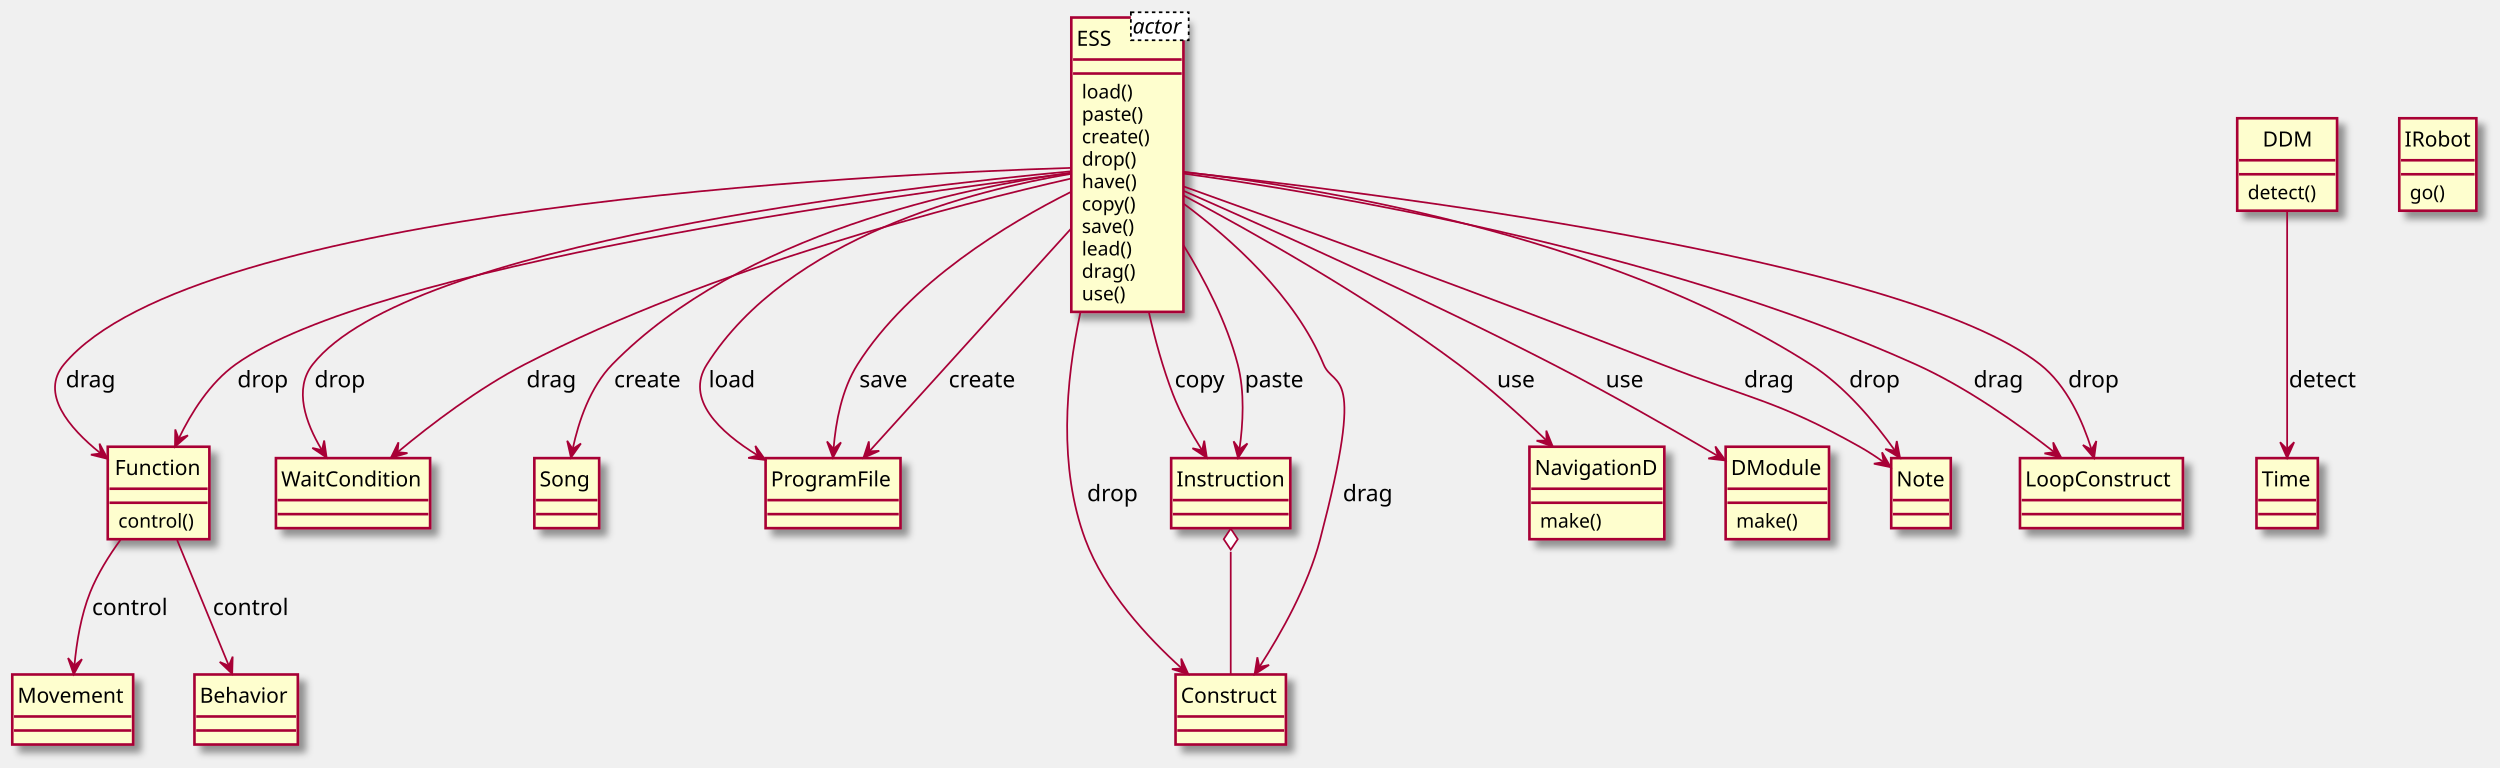
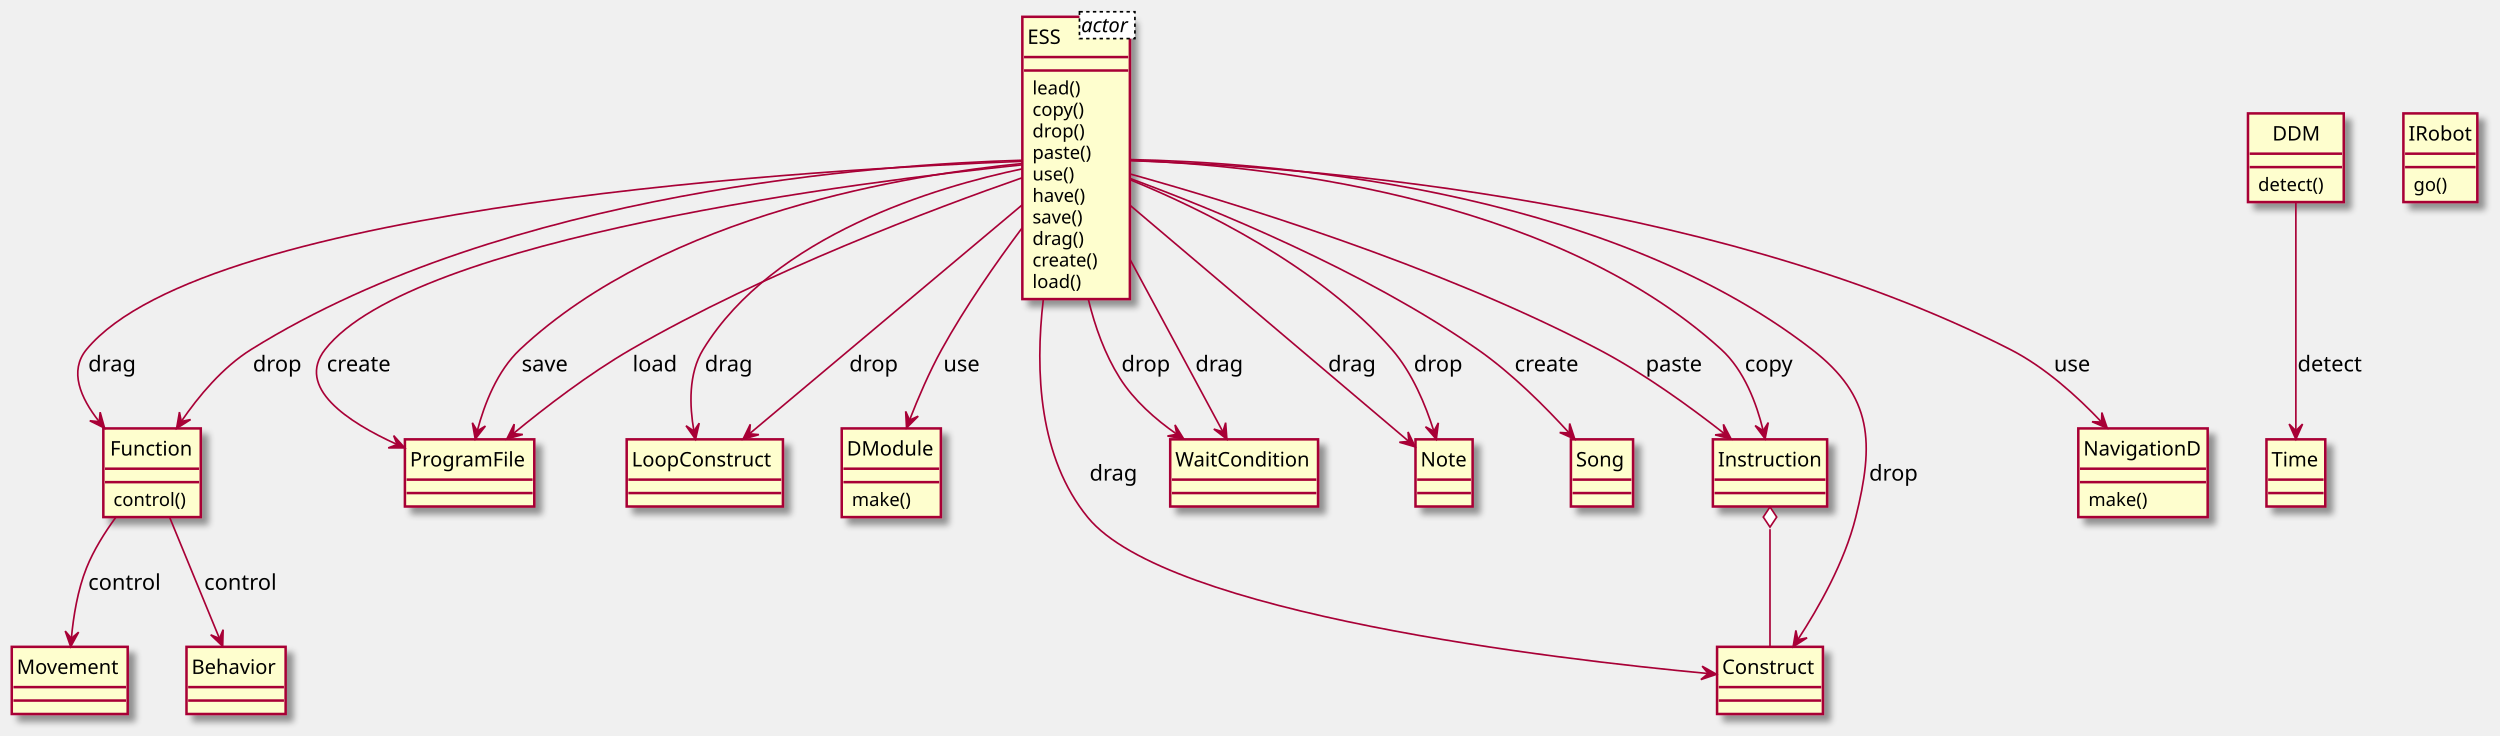
- <svg xmlns="http://www.w3.org/2000/svg" contentScriptType="application/ecmascript" contentStyleType="text/css" height="438px" preserveAspectRatio="none" style="width:1427px;height:438px;background:#FFFFFF;" version="1.1" viewBox="0 0 1427 438" width="1427px" zoomAndPan="magnify">
+ <svg xmlns="http://www.w3.org/2000/svg" contentScriptType="application/ecmascript" contentStyleType="text/css" height="438px" preserveAspectRatio="none" style="width:1488px;height:438px;background:#FFFFFF;" version="1.1" viewBox="0 0 1488 438" width="1488px" zoomAndPan="magnify">
  <defs>
-     <filter height="300%" id="fbifxa3tgu5ja" width="300%" x="-1" y="-1">
+     <filter height="300%" id="f66mpkfkkevwg" width="300%" x="-1" y="-1">
      <feGaussianBlur result="blurOut" stdDeviation="2.0" />
      <feColorMatrix in="blurOut" result="blurOut2" type="matrix" values="0 0 0 0 0 0 0 0 0 0 0 0 0 0 0 0 0 0 .4 0" />
      <feOffset dx="4.0" dy="4.0" in="blurOut2" result="blurOut3" />
      <feBlend in="SourceGraphic" in2="blurOut3" mode="normal" />
    </filter>
  </defs>
  <g>
-     <rect codeLine="4" fill="#FEFECE" filter="url(#fbifxa3tgu5ja)" height="168.016" id="ESS" style="stroke:#A80036;stroke-width:1.5;" width="64" x="611.5" y="10" />
-     <text fill="#000000" font-family="sans-serif" font-size="12" lengthAdjust="spacing" textLength="23" x="614.5" y="26.139">ESS</text>
-     <rect fill="#FFFFFF" height="15.969" style="stroke:#000000;stroke-width:1.0;stroke-dasharray:2.0,2.0;" width="33" x="645.5" y="7" />
-     <text fill="#000000" font-family="sans-serif" font-size="12" font-style="italic" lengthAdjust="spacing" textLength="31" x="646.5" y="19.139">actor</text>
-     <line style="stroke:#A80036;stroke-width:1.5;" x1="612.5" x2="674.5" y1="33.969" y2="33.969" />
-     <line style="stroke:#A80036;stroke-width:1.5;" x1="612.5" x2="674.5" y1="41.969" y2="41.969" />
-     <text fill="#000000" font-family="sans-serif" font-size="11" lengthAdjust="spacing" textLength="32" x="617.5" y="56.179">load()</text>
-     <text fill="#000000" font-family="sans-serif" font-size="11" lengthAdjust="spacing" textLength="40" x="617.5" y="68.984">paste()</text>
-     <text fill="#000000" font-family="sans-serif" font-size="11" lengthAdjust="spacing" textLength="45" x="617.5" y="81.789">create()</text>
-     <text fill="#000000" font-family="sans-serif" font-size="11" lengthAdjust="spacing" textLength="33" x="617.5" y="94.593">drop()</text>
-     <text fill="#000000" font-family="sans-serif" font-size="11" lengthAdjust="spacing" textLength="37" x="617.5" y="107.398">have()</text>
-     <text fill="#000000" font-family="sans-serif" font-size="11" lengthAdjust="spacing" textLength="35" x="617.5" y="120.203">copy()</text>
-     <text fill="#000000" font-family="sans-serif" font-size="11" lengthAdjust="spacing" textLength="36" x="617.5" y="133.007">save()</text>
-     <text fill="#000000" font-family="sans-serif" font-size="11" lengthAdjust="spacing" textLength="33" x="617.5" y="145.812">lead()</text>
-     <text fill="#000000" font-family="sans-serif" font-size="11" lengthAdjust="spacing" textLength="33" x="617.5" y="158.617">drag()</text>
-     <text fill="#000000" font-family="sans-serif" font-size="11" lengthAdjust="spacing" textLength="29" x="617.5" y="171.421">use()</text>
-     <rect codeLine="16" fill="#FEFECE" filter="url(#fbifxa3tgu5ja)" height="39.969" id="Instruction" style="stroke:#A80036;stroke-width:1.5;" width="68" x="668.5" y="261.5" />
-     <text fill="#000000" font-family="sans-serif" font-size="12" lengthAdjust="spacing" textLength="62" x="671.5" y="277.639">Instruction</text>
-     <line style="stroke:#A80036;stroke-width:1.5;" x1="669.5" x2="735.5" y1="285.469" y2="285.469" />
-     <line style="stroke:#A80036;stroke-width:1.5;" x1="669.5" x2="735.5" y1="293.469" y2="293.469" />
-     <rect codeLine="18" fill="#FEFECE" filter="url(#fbifxa3tgu5ja)" height="39.969" id="WaitCondition" style="stroke:#A80036;stroke-width:1.5;" width="88" x="157.5" y="261.5" />
-     <text fill="#000000" font-family="sans-serif" font-size="12" lengthAdjust="spacing" textLength="82" x="160.5" y="277.639">WaitCondition</text>
-     <line style="stroke:#A80036;stroke-width:1.5;" x1="158.5" x2="244.5" y1="285.469" y2="285.469" />
-     <line style="stroke:#A80036;stroke-width:1.5;" x1="158.5" x2="244.5" y1="293.469" y2="293.469" />
-     <rect codeLine="20" fill="#FEFECE" filter="url(#fbifxa3tgu5ja)" height="39.969" id="Song" style="stroke:#A80036;stroke-width:1.5;" width="37" x="305" y="261.5" />
-     <text fill="#000000" font-family="sans-serif" font-size="12" lengthAdjust="spacing" textLength="31" x="308" y="277.639">Song</text>
-     <line style="stroke:#A80036;stroke-width:1.5;" x1="306" x2="341" y1="285.469" y2="285.469" />
-     <line style="stroke:#A80036;stroke-width:1.5;" x1="306" x2="341" y1="293.469" y2="293.469" />
-     <rect codeLine="22" fill="#FEFECE" filter="url(#fbifxa3tgu5ja)" height="39.969" id="ProgramFile" style="stroke:#A80036;stroke-width:1.5;" width="77" x="437" y="261.5" />
-     <text fill="#000000" font-family="sans-serif" font-size="12" lengthAdjust="spacing" textLength="71" x="440" y="277.639">ProgramFile</text>
-     <line style="stroke:#A80036;stroke-width:1.5;" x1="438" x2="513" y1="285.469" y2="285.469" />
-     <line style="stroke:#A80036;stroke-width:1.5;" x1="438" x2="513" y1="293.469" y2="293.469" />
-     <rect codeLine="24" fill="#FEFECE" filter="url(#fbifxa3tgu5ja)" height="52.773" id="Function" style="stroke:#A80036;stroke-width:1.5;" width="58" x="61.5" y="255" />
+     <rect codeLine="4" fill="#FEFECE" filter="url(#f66mpkfkkevwg)" height="168.016" id="ESS" style="stroke:#A80036;stroke-width:1.5;" width="64" x="608.5" y="10" />
+     <text fill="#000000" font-family="sans-serif" font-size="12" lengthAdjust="spacing" textLength="23" x="611.5" y="26.139">ESS</text>
+     <rect fill="#FFFFFF" height="15.969" style="stroke:#000000;stroke-width:1.0;stroke-dasharray:2.0,2.0;" width="33" x="642.5" y="7" />
+     <text fill="#000000" font-family="sans-serif" font-size="12" font-style="italic" lengthAdjust="spacing" textLength="31" x="643.5" y="19.139">actor</text>
+     <line style="stroke:#A80036;stroke-width:1.5;" x1="609.5" x2="671.5" y1="33.969" y2="33.969" />
+     <line style="stroke:#A80036;stroke-width:1.5;" x1="609.5" x2="671.5" y1="41.969" y2="41.969" />
+     <text fill="#000000" font-family="sans-serif" font-size="11" lengthAdjust="spacing" textLength="33" x="614.5" y="56.179">lead()</text>
+     <text fill="#000000" font-family="sans-serif" font-size="11" lengthAdjust="spacing" textLength="35" x="614.5" y="68.984">copy()</text>
+     <text fill="#000000" font-family="sans-serif" font-size="11" lengthAdjust="spacing" textLength="33" x="614.5" y="81.789">drop()</text>
+     <text fill="#000000" font-family="sans-serif" font-size="11" lengthAdjust="spacing" textLength="40" x="614.5" y="94.593">paste()</text>
+     <text fill="#000000" font-family="sans-serif" font-size="11" lengthAdjust="spacing" textLength="29" x="614.5" y="107.398">use()</text>
+     <text fill="#000000" font-family="sans-serif" font-size="11" lengthAdjust="spacing" textLength="37" x="614.5" y="120.203">have()</text>
+     <text fill="#000000" font-family="sans-serif" font-size="11" lengthAdjust="spacing" textLength="36" x="614.5" y="133.007">save()</text>
+     <text fill="#000000" font-family="sans-serif" font-size="11" lengthAdjust="spacing" textLength="33" x="614.5" y="145.812">drag()</text>
+     <text fill="#000000" font-family="sans-serif" font-size="11" lengthAdjust="spacing" textLength="45" x="614.5" y="158.617">create()</text>
+     <text fill="#000000" font-family="sans-serif" font-size="11" lengthAdjust="spacing" textLength="32" x="614.5" y="171.421">load()</text>
+     <rect codeLine="16" fill="#FEFECE" filter="url(#f66mpkfkkevwg)" height="39.969" id="Instruction" style="stroke:#A80036;stroke-width:1.5;" width="68" x="1019.5" y="261.5" />
+     <text fill="#000000" font-family="sans-serif" font-size="12" lengthAdjust="spacing" textLength="62" x="1022.5" y="277.639">Instruction</text>
+     <line style="stroke:#A80036;stroke-width:1.5;" x1="1020.5" x2="1086.5" y1="285.469" y2="285.469" />
+     <line style="stroke:#A80036;stroke-width:1.5;" x1="1020.5" x2="1086.5" y1="293.469" y2="293.469" />
+     <rect codeLine="18" fill="#FEFECE" filter="url(#f66mpkfkkevwg)" height="39.969" id="ProgramFile" style="stroke:#A80036;stroke-width:1.5;" width="77" x="241" y="261.5" />
+     <text fill="#000000" font-family="sans-serif" font-size="12" lengthAdjust="spacing" textLength="71" x="244" y="277.639">ProgramFile</text>
+     <line style="stroke:#A80036;stroke-width:1.5;" x1="242" x2="317" y1="285.469" y2="285.469" />
+     <line style="stroke:#A80036;stroke-width:1.5;" x1="242" x2="317" y1="293.469" y2="293.469" />
+     <rect codeLine="20" fill="#FEFECE" filter="url(#f66mpkfkkevwg)" height="39.969" id="LoopConstruct" style="stroke:#A80036;stroke-width:1.5;" width="93" x="373" y="261.5" />
+     <text fill="#000000" font-family="sans-serif" font-size="12" lengthAdjust="spacing" textLength="87" x="376" y="277.639">LoopConstruct</text>
+     <line style="stroke:#A80036;stroke-width:1.5;" x1="374" x2="465" y1="285.469" y2="285.469" />
+     <line style="stroke:#A80036;stroke-width:1.5;" x1="374" x2="465" y1="293.469" y2="293.469" />
+     <rect codeLine="22" fill="#FEFECE" filter="url(#f66mpkfkkevwg)" height="52.773" id="DModule" style="stroke:#A80036;stroke-width:1.5;" width="59" x="501" y="255" />
+     <text fill="#000000" font-family="sans-serif" font-size="12" lengthAdjust="spacing" textLength="53" x="504" y="271.139">DModule</text>
+     <line style="stroke:#A80036;stroke-width:1.5;" x1="502" x2="559" y1="278.969" y2="278.969" />
+     <line style="stroke:#A80036;stroke-width:1.5;" x1="502" x2="559" y1="286.969" y2="286.969" />
+     <text fill="#000000" font-family="sans-serif" font-size="11" lengthAdjust="spacing" textLength="40" x="507" y="301.179">make()</text>
+     <rect codeLine="25" fill="#FEFECE" filter="url(#f66mpkfkkevwg)" height="52.773" id="Function" style="stroke:#A80036;stroke-width:1.5;" width="58" x="61.5" y="255" />
    <text fill="#000000" font-family="sans-serif" font-size="12" lengthAdjust="spacing" textLength="50" x="65.5" y="271.139">Function</text>
    <line style="stroke:#A80036;stroke-width:1.5;" x1="62.5" x2="118.5" y1="278.969" y2="278.969" />
    <line style="stroke:#A80036;stroke-width:1.5;" x1="62.5" x2="118.5" y1="286.969" y2="286.969" />
    <text fill="#000000" font-family="sans-serif" font-size="11" lengthAdjust="spacing" textLength="46" x="67.5" y="301.179">control()</text>
-     <rect codeLine="27" fill="#FEFECE" filter="url(#fbifxa3tgu5ja)" height="39.969" id="Behavior" style="stroke:#A80036;stroke-width:1.5;" width="59" x="111" y="385" />
+     <rect codeLine="28" fill="#FEFECE" filter="url(#f66mpkfkkevwg)" height="39.969" id="WaitCondition" style="stroke:#A80036;stroke-width:1.5;" width="88" x="696.5" y="261.5" />
+     <text fill="#000000" font-family="sans-serif" font-size="12" lengthAdjust="spacing" textLength="82" x="699.5" y="277.639">WaitCondition</text>
+     <line style="stroke:#A80036;stroke-width:1.5;" x1="697.5" x2="783.5" y1="285.469" y2="285.469" />
+     <line style="stroke:#A80036;stroke-width:1.5;" x1="697.5" x2="783.5" y1="293.469" y2="293.469" />
+     <rect codeLine="30" fill="#FEFECE" filter="url(#f66mpkfkkevwg)" height="52.773" id="DDM" style="stroke:#A80036;stroke-width:1.5;" width="57" x="1338" y="67.5" />
+     <text fill="#000000" font-family="sans-serif" font-size="12" lengthAdjust="spacing" textLength="28" x="1352.5" y="83.639">DDM</text>
+     <line style="stroke:#A80036;stroke-width:1.5;" x1="1339" x2="1394" y1="91.469" y2="91.469" />
+     <line style="stroke:#A80036;stroke-width:1.5;" x1="1339" x2="1394" y1="99.469" y2="99.469" />
+     <text fill="#000000" font-family="sans-serif" font-size="11" lengthAdjust="spacing" textLength="45" x="1344" y="113.679">detect()</text>
+     <rect codeLine="33" fill="#FEFECE" filter="url(#f66mpkfkkevwg)" height="39.969" id="Note" style="stroke:#A80036;stroke-width:1.5;" width="34" x="842.5" y="261.5" />
+     <text fill="#000000" font-family="sans-serif" font-size="12" lengthAdjust="spacing" textLength="28" x="845.5" y="277.639">Note</text>
+     <line style="stroke:#A80036;stroke-width:1.5;" x1="843.5" x2="875.5" y1="285.469" y2="285.469" />
+     <line style="stroke:#A80036;stroke-width:1.5;" x1="843.5" x2="875.5" y1="293.469" y2="293.469" />
+     <rect codeLine="35" fill="#FEFECE" filter="url(#f66mpkfkkevwg)" height="39.969" id="Behavior" style="stroke:#A80036;stroke-width:1.5;" width="59" x="111" y="385" />
    <text fill="#000000" font-family="sans-serif" font-size="12" lengthAdjust="spacing" textLength="53" x="114" y="401.139">Behavior</text>
    <line style="stroke:#A80036;stroke-width:1.5;" x1="112" x2="169" y1="408.969" y2="408.969" />
    <line style="stroke:#A80036;stroke-width:1.5;" x1="112" x2="169" y1="416.969" y2="416.969" />
-     <rect codeLine="29" fill="#FEFECE" filter="url(#fbifxa3tgu5ja)" height="52.773" id="DDM" style="stroke:#A80036;stroke-width:1.5;" width="57" x="1277" y="67.5" />
-     <text fill="#000000" font-family="sans-serif" font-size="12" lengthAdjust="spacing" textLength="28" x="1291.5" y="83.639">DDM</text>
-     <line style="stroke:#A80036;stroke-width:1.5;" x1="1278" x2="1333" y1="91.469" y2="91.469" />
-     <line style="stroke:#A80036;stroke-width:1.5;" x1="1278" x2="1333" y1="99.469" y2="99.469" />
-     <text fill="#000000" font-family="sans-serif" font-size="11" lengthAdjust="spacing" textLength="45" x="1283" y="113.679">detect()</text>
-     <rect codeLine="32" fill="#FEFECE" filter="url(#fbifxa3tgu5ja)" height="39.969" id="Time" style="stroke:#A80036;stroke-width:1.5;" width="35" x="1288" y="261.5" />
-     <text fill="#000000" font-family="sans-serif" font-size="12" lengthAdjust="spacing" textLength="29" x="1291" y="277.639">Time</text>
-     <line style="stroke:#A80036;stroke-width:1.5;" x1="1289" x2="1322" y1="285.469" y2="285.469" />
-     <line style="stroke:#A80036;stroke-width:1.5;" x1="1289" x2="1322" y1="293.469" y2="293.469" />
-     <rect codeLine="34" fill="#FEFECE" filter="url(#fbifxa3tgu5ja)" height="39.969" id="Construct" style="stroke:#A80036;stroke-width:1.5;" width="63" x="671" y="385" />
-     <text fill="#000000" font-family="sans-serif" font-size="12" lengthAdjust="spacing" textLength="57" x="674" y="401.139">Construct</text>
-     <line style="stroke:#A80036;stroke-width:1.5;" x1="672" x2="733" y1="408.969" y2="408.969" />
-     <line style="stroke:#A80036;stroke-width:1.5;" x1="672" x2="733" y1="416.969" y2="416.969" />
-     <rect codeLine="36" fill="#FEFECE" filter="url(#fbifxa3tgu5ja)" height="52.773" id="NavigationD" style="stroke:#A80036;stroke-width:1.5;" width="77" x="873" y="255" />
-     <text fill="#000000" font-family="sans-serif" font-size="12" lengthAdjust="spacing" textLength="71" x="876" y="271.139">NavigationD</text>
-     <line style="stroke:#A80036;stroke-width:1.5;" x1="874" x2="949" y1="278.969" y2="278.969" />
-     <line style="stroke:#A80036;stroke-width:1.5;" x1="874" x2="949" y1="286.969" y2="286.969" />
-     <text fill="#000000" font-family="sans-serif" font-size="11" lengthAdjust="spacing" textLength="40" x="879" y="301.179">make()</text>
-     <rect codeLine="39" fill="#FEFECE" filter="url(#fbifxa3tgu5ja)" height="52.773" id="DModule" style="stroke:#A80036;stroke-width:1.5;" width="59" x="985" y="255" />
-     <text fill="#000000" font-family="sans-serif" font-size="12" lengthAdjust="spacing" textLength="53" x="988" y="271.139">DModule</text>
-     <line style="stroke:#A80036;stroke-width:1.5;" x1="986" x2="1043" y1="278.969" y2="278.969" />
-     <line style="stroke:#A80036;stroke-width:1.5;" x1="986" x2="1043" y1="286.969" y2="286.969" />
-     <text fill="#000000" font-family="sans-serif" font-size="11" lengthAdjust="spacing" textLength="40" x="991" y="301.179">make()</text>
-     <rect codeLine="42" fill="#FEFECE" filter="url(#fbifxa3tgu5ja)" height="39.969" id="Movement" style="stroke:#A80036;stroke-width:1.5;" width="69" x="7" y="385" />
+     <rect codeLine="37" fill="#FEFECE" filter="url(#f66mpkfkkevwg)" height="39.969" id="Movement" style="stroke:#A80036;stroke-width:1.5;" width="69" x="7" y="385" />
    <text fill="#000000" font-family="sans-serif" font-size="12" lengthAdjust="spacing" textLength="63" x="10" y="401.139">Movement</text>
    <line style="stroke:#A80036;stroke-width:1.5;" x1="8" x2="75" y1="408.969" y2="408.969" />
    <line style="stroke:#A80036;stroke-width:1.5;" x1="8" x2="75" y1="416.969" y2="416.969" />
-     <rect codeLine="44" fill="#FEFECE" filter="url(#fbifxa3tgu5ja)" height="39.969" id="Note" style="stroke:#A80036;stroke-width:1.5;" width="34" x="1079.5" y="261.5" />
-     <text fill="#000000" font-family="sans-serif" font-size="12" lengthAdjust="spacing" textLength="28" x="1082.5" y="277.639">Note</text>
-     <line style="stroke:#A80036;stroke-width:1.5;" x1="1080.5" x2="1112.5" y1="285.469" y2="285.469" />
-     <line style="stroke:#A80036;stroke-width:1.5;" x1="1080.5" x2="1112.5" y1="293.469" y2="293.469" />
-     <rect codeLine="46" fill="#FEFECE" filter="url(#fbifxa3tgu5ja)" height="39.969" id="LoopConstruct" style="stroke:#A80036;stroke-width:1.5;" width="93" x="1153" y="261.5" />
-     <text fill="#000000" font-family="sans-serif" font-size="12" lengthAdjust="spacing" textLength="87" x="1156" y="277.639">LoopConstruct</text>
-     <line style="stroke:#A80036;stroke-width:1.5;" x1="1154" x2="1245" y1="285.469" y2="285.469" />
-     <line style="stroke:#A80036;stroke-width:1.5;" x1="1154" x2="1245" y1="293.469" y2="293.469" />
-     <rect codeLine="48" fill="#FEFECE" filter="url(#fbifxa3tgu5ja)" height="52.773" id="IRobot" style="stroke:#A80036;stroke-width:1.5;" width="44" x="1369.5" y="67.5" />
-     <text fill="#000000" font-family="sans-serif" font-size="12" lengthAdjust="spacing" textLength="38" x="1372.5" y="83.639">IRobot</text>
-     <line style="stroke:#A80036;stroke-width:1.5;" x1="1370.5" x2="1412.5" y1="91.469" y2="91.469" />
-     <line style="stroke:#A80036;stroke-width:1.5;" x1="1370.5" x2="1412.5" y1="99.469" y2="99.469" />
-     <text fill="#000000" font-family="sans-serif" font-size="11" lengthAdjust="spacing" textLength="22" x="1375.5" y="113.679">go()</text>
-     <path codeLine="51" d="M611.108,130.766 C577.207,168.199 524.995,225.849 496.252,257.586 " fill="none" id="ESS-to-ProgramFile" style="stroke:#A80036;stroke-width:1.0;" />
-     <polygon fill="#A80036" points="492.866,261.325,501.873,257.341,496.223,257.62,495.944,251.97,492.866,261.325" style="stroke:#A80036;stroke-width:1.0;" />
-     <text fill="#000000" font-family="sans-serif" font-size="13" lengthAdjust="spacing" textLength="41" x="541.5" y="221.067">create</text>
-     <path codeLine="53" d="M611.082,99.281 C557.003,108.362 449.761,135.086 403.5,208 C390.938,227.8 410.546,246.483 432.451,259.922 " fill="none" id="ESS-to-ProgramFile-1" style="stroke:#A80036;stroke-width:1.0;" />
-     <polygon fill="#A80036" points="436.853,262.539,431.159,254.503,432.555,259.985,427.073,261.38,436.853,262.539" style="stroke:#A80036;stroke-width:1.0;" />
-     <text fill="#000000" font-family="sans-serif" font-size="13" lengthAdjust="spacing" textLength="27" x="404.5" y="221.067">load</text>
-     <path codeLine="55" d="M611.341,109.509 C575.628,127.375 519.117,161.205 489.5,208 C480.463,222.278 477.021,241.074 475.808,255.949 " fill="none" id="ESS-to-ProgramFile-2" style="stroke:#A80036;stroke-width:1.0;" />
-     <polygon fill="#A80036" points="475.455,261.237,480.045,252.523,475.788,256.248,472.063,251.991,475.455,261.237" style="stroke:#A80036;stroke-width:1.0;" />
-     <text fill="#000000" font-family="sans-serif" font-size="13" lengthAdjust="spacing" textLength="31" x="490.5" y="221.067">save</text>
-     <path codeLine="52" d="M611.324,98.58 C551.572,106.901 422.895,132.927 349.5,208 C336.818,220.972 330.276,240.555 326.928,256.1 " fill="none" id="ESS-to-Song" style="stroke:#A80036;stroke-width:1.0;" />
-     <polygon fill="#A80036" points="325.91,261.202,331.594,253.159,326.889,256.299,323.749,251.593,325.91,261.202" style="stroke:#A80036;stroke-width:1.0;" />
-     <text fill="#000000" font-family="sans-serif" font-size="13" lengthAdjust="spacing" textLength="41" x="350.5" y="221.067">create</text>
-     <path codeLine="54" d="M702.5,314.966 C702.5,337.269 702.5,366.119 702.5,384.838 " fill="none" id="Instruction-backto-Construct" style="stroke:#A80036;stroke-width:1.0;" />
-     <polygon fill="#FFFFFF" points="702.5,301.752,698.5,307.752,702.5,313.752,706.5,307.752,702.5,301.752" style="stroke:#A80036;stroke-width:1.0;" />
-     <path codeLine="56" d="M68.772,308.143 C62.245,317.079 55.709,327.507 51.5,338 C46.215,351.176 43.698,366.855 42.51,379.624 " fill="none" id="Function-to-Movement" style="stroke:#A80036;stroke-width:1.0;" />
+     <rect codeLine="39" fill="#FEFECE" filter="url(#f66mpkfkkevwg)" height="39.969" id="Time" style="stroke:#A80036;stroke-width:1.5;" width="35" x="1349" y="261.5" />
+     <text fill="#000000" font-family="sans-serif" font-size="12" lengthAdjust="spacing" textLength="29" x="1352" y="277.639">Time</text>
+     <line style="stroke:#A80036;stroke-width:1.5;" x1="1350" x2="1383" y1="285.469" y2="285.469" />
+     <line style="stroke:#A80036;stroke-width:1.5;" x1="1350" x2="1383" y1="293.469" y2="293.469" />
+     <rect codeLine="41" fill="#FEFECE" filter="url(#f66mpkfkkevwg)" height="39.969" id="Song" style="stroke:#A80036;stroke-width:1.5;" width="37" x="935" y="261.5" />
+     <text fill="#000000" font-family="sans-serif" font-size="12" lengthAdjust="spacing" textLength="31" x="938" y="277.639">Song</text>
+     <line style="stroke:#A80036;stroke-width:1.5;" x1="936" x2="971" y1="285.469" y2="285.469" />
+     <line style="stroke:#A80036;stroke-width:1.5;" x1="936" x2="971" y1="293.469" y2="293.469" />
+     <rect codeLine="43" fill="#FEFECE" filter="url(#f66mpkfkkevwg)" height="39.969" id="Construct" style="stroke:#A80036;stroke-width:1.5;" width="63" x="1022" y="385" />
+     <text fill="#000000" font-family="sans-serif" font-size="12" lengthAdjust="spacing" textLength="57" x="1025" y="401.139">Construct</text>
+     <line style="stroke:#A80036;stroke-width:1.5;" x1="1023" x2="1084" y1="408.969" y2="408.969" />
+     <line style="stroke:#A80036;stroke-width:1.5;" x1="1023" x2="1084" y1="416.969" y2="416.969" />
+     <rect codeLine="45" fill="#FEFECE" filter="url(#f66mpkfkkevwg)" height="52.773" id="IRobot" style="stroke:#A80036;stroke-width:1.5;" width="44" x="1430.5" y="67.5" />
+     <text fill="#000000" font-family="sans-serif" font-size="12" lengthAdjust="spacing" textLength="38" x="1433.5" y="83.639">IRobot</text>
+     <line style="stroke:#A80036;stroke-width:1.5;" x1="1431.5" x2="1473.5" y1="91.469" y2="91.469" />
+     <line style="stroke:#A80036;stroke-width:1.5;" x1="1431.5" x2="1473.5" y1="99.469" y2="99.469" />
+     <text fill="#000000" font-family="sans-serif" font-size="11" lengthAdjust="spacing" textLength="22" x="1436.5" y="113.679">go()</text>
+     <rect codeLine="48" fill="#FEFECE" filter="url(#f66mpkfkkevwg)" height="52.773" id="NavigationD" style="stroke:#A80036;stroke-width:1.5;" width="77" x="1237" y="255" />
+     <text fill="#000000" font-family="sans-serif" font-size="12" lengthAdjust="spacing" textLength="71" x="1240" y="271.139">NavigationD</text>
+     <line style="stroke:#A80036;stroke-width:1.5;" x1="1238" x2="1313" y1="278.969" y2="278.969" />
+     <line style="stroke:#A80036;stroke-width:1.5;" x1="1238" x2="1313" y1="286.969" y2="286.969" />
+     <text fill="#000000" font-family="sans-serif" font-size="11" lengthAdjust="spacing" textLength="40" x="1243" y="301.179">make()</text>
+     <path codeLine="51" d="M608.393,100.515 C557.631,111.153 460.318,139.791 418.5,208 C409.692,222.366 410.369,241.532 413.02,256.55 " fill="none" id="ESS-to-LoopConstruct" style="stroke:#A80036;stroke-width:1.0;" />
+     <polygon fill="#A80036" points="413.984,261.471,416.178,251.87,413.022,256.564,408.328,253.408,413.984,261.471" style="stroke:#A80036;stroke-width:1.0;" />
+     <text fill="#000000" font-family="sans-serif" font-size="13" lengthAdjust="spacing" textLength="29" x="419.5" y="221.067">drag</text>
+     <path codeLine="58" d="M608.365,121.973 C564.704,158.621 487.413,223.496 446.557,257.789 " fill="none" id="ESS-to-LoopConstruct-1" style="stroke:#A80036;stroke-width:1.0;" />
+     <polygon fill="#A80036" points="442.239,261.413,451.704,258.691,446.069,258.199,446.562,252.563,442.239,261.413" style="stroke:#A80036;stroke-width:1.0;" />
+     <text fill="#000000" font-family="sans-serif" font-size="13" lengthAdjust="spacing" textLength="29" x="505.5" y="221.067">drop</text>
+     <path codeLine="52" d="M672.553,94.967 C750.402,96.493 952.307,110.264 1078.5,208 C1114.81,236.119 1115.6,263.44 1104.5,308 C1097.9,334.505 1082.46,361.725 1070.29,380.38 " fill="none" id="ESS-to-Construct" style="stroke:#A80036;stroke-width:1.0;" />
+     <polygon fill="#A80036" points="1067.27,384.933,1075.574,379.637,1070.031,380.764,1068.904,375.22,1067.27,384.933" style="stroke:#A80036;stroke-width:1.0;" />
+     <text fill="#000000" font-family="sans-serif" font-size="13" lengthAdjust="spacing" textLength="29" x="1112.5" y="286.067">drop</text>
+     <path codeLine="62" d="M620.992,178.169 C615.898,221.408 618.448,272.492 647.5,308 C694.427,365.356 925.745,392.357 1016.69,400.883 " fill="none" id="ESS-to-Construct-1" style="stroke:#A80036;stroke-width:1.0;" />
+     <polygon fill="#A80036" points="1021.69,401.347,1013.107,396.517,1016.712,400.876,1012.353,404.481,1021.69,401.347" style="stroke:#A80036;stroke-width:1.0;" />
+     <text fill="#000000" font-family="sans-serif" font-size="13" lengthAdjust="spacing" textLength="29" x="648.5" y="286.067">drag</text>
+     <path codeLine="53" d="M1053.5,314.966 C1053.5,337.269 1053.5,366.119 1053.5,384.838 " fill="none" id="Instruction-backto-Construct" style="stroke:#A80036;stroke-width:1.0;" />
+     <polygon fill="#FFFFFF" points="1053.5,301.752,1049.5,307.752,1053.5,313.752,1057.5,307.752,1053.5,301.752" style="stroke:#A80036;stroke-width:1.0;" />
+     <path codeLine="54" d="M608.357,135.669 C592.73,156.558 574.377,182.85 560.5,208 C553.174,221.278 546.546,236.718 541.395,249.929 " fill="none" id="ESS-to-DModule" style="stroke:#A80036;stroke-width:1.0;" />
+     <polygon fill="#A80036" points="539.565,254.687,546.53,247.724,541.361,250.02,539.064,244.851,539.565,254.687" style="stroke:#A80036;stroke-width:1.0;" />
+     <text fill="#000000" font-family="sans-serif" font-size="13" lengthAdjust="spacing" textLength="23" x="561.5" y="221.067">use</text>
+     <path codeLine="55" d="M608.278,96.02 C495.776,100.321 123.382,121.016 51.5,208 C40.939,220.78 47.956,236.864 58.79,250.634 " fill="none" id="ESS-to-Function" style="stroke:#A80036;stroke-width:1.0;" />
+     <polygon fill="#A80036" points="62.26,254.827,59.604,245.343,59.072,250.975,53.441,250.443,62.26,254.827" style="stroke:#A80036;stroke-width:1.0;" />
+     <text fill="#000000" font-family="sans-serif" font-size="13" lengthAdjust="spacing" textLength="29" x="52.5" y="221.067">drag</text>
+     <path codeLine="68" d="M608.23,95.373 C525.547,97.734 301.902,113.097 149.5,208 C132.501,218.585 118.182,235.811 107.908,250.816 " fill="none" id="ESS-to-Function-1" style="stroke:#A80036;stroke-width:1.0;" />
+     <polygon fill="#A80036" points="105.119,254.982,113.449,249.728,107.9,250.827,106.801,245.278,105.119,254.982" style="stroke:#A80036;stroke-width:1.0;" />
+     <text fill="#000000" font-family="sans-serif" font-size="13" lengthAdjust="spacing" textLength="29" x="150.5" y="221.067">drop</text>
+     <path codeLine="56" d="M672.864,106.333 C720.588,123.894 811.521,160.649 879.5,208 C899.908,222.215 919.86,242.227 933.894,257.626 " fill="none" id="ESS-to-Song" style="stroke:#A80036;stroke-width:1.0;" />
+     <polygon fill="#A80036" points="937.331,261.435,934.272,252.073,933.981,257.723,928.332,257.433,937.331,261.435" style="stroke:#A80036;stroke-width:1.0;" />
+     <text fill="#000000" font-family="sans-serif" font-size="13" lengthAdjust="spacing" textLength="41" x="901.5" y="221.067">create</text>
+     <path codeLine="57" d="M647.793,178.207 C651.742,194.563 657.664,210.98 666.5,225 C674.885,238.305 687.684,249.552 700.292,258.369 " fill="none" id="ESS-to-WaitCondition" style="stroke:#A80036;stroke-width:1.0;" />
+     <polygon fill="#A80036" points="704.554,261.265,699.358,252.899,700.418,258.455,694.862,259.516,704.554,261.265" style="stroke:#A80036;stroke-width:1.0;" />
+     <text fill="#000000" font-family="sans-serif" font-size="13" lengthAdjust="spacing" textLength="29" x="667.5" y="221.067">drop</text>
+     <path codeLine="63" d="M672.649,154.516 C681.962,171.767 692.14,190.631 701.5,208 C710.272,224.278 720.138,242.619 727.752,256.782 " fill="none" id="ESS-to-WaitCondition-1" style="stroke:#A80036;stroke-width:1.0;" />
+     <polygon fill="#A80036" points="730.243,261.415,729.503,251.594,727.875,257.011,722.457,255.383,730.243,261.415" style="stroke:#A80036;stroke-width:1.0;" />
+     <text fill="#000000" font-family="sans-serif" font-size="13" lengthAdjust="spacing" textLength="29" x="711.5" y="221.067">drag</text>
+     <path codeLine="59" d="M101.104,308.267 C109.808,329.419 122.045,359.155 130.563,379.853 " fill="none" id="Function-to-Behavior" style="stroke:#A80036;stroke-width:1.0;" />
+     <polygon fill="#A80036" points="132.536,384.647,132.809,374.802,130.633,380.024,125.411,377.847,132.536,384.647" style="stroke:#A80036;stroke-width:1.0;" />
+     <text fill="#000000" font-family="sans-serif" font-size="13" lengthAdjust="spacing" textLength="44" x="121.5" y="351.067">control</text>
+     <path codeLine="60" d="M672.814,122.371 C718.274,160.877 799.848,229.973 838.32,262.56 " fill="none" id="ESS-to-Note" style="stroke:#A80036;stroke-width:1.0;" />
+     <polygon fill="#A80036" points="842.35,265.973,838.067,257.104,838.534,262.742,832.897,263.209,842.35,265.973" style="stroke:#A80036;stroke-width:1.0;" />
+     <text fill="#000000" font-family="sans-serif" font-size="13" lengthAdjust="spacing" textLength="29" x="790.5" y="221.067">drag</text>
+     <path codeLine="65" d="M672.61,106.978 C713.76,123.795 784.967,158.046 828.5,208 C840.62,221.908 848.571,241.265 853.383,256.479 " fill="none" id="ESS-to-Note-1" style="stroke:#A80036;stroke-width:1.0;" />
+     <polygon fill="#A80036" points="854.896,261.466,856.111,251.692,853.444,256.681,848.456,254.015,854.896,261.466" style="stroke:#A80036;stroke-width:1.0;" />
+     <text fill="#000000" font-family="sans-serif" font-size="13" lengthAdjust="spacing" textLength="29" x="841.5" y="221.067">drop</text>
+     <path codeLine="61" d="M68.772,308.143 C62.245,317.079 55.709,327.507 51.5,338 C46.215,351.176 43.698,366.855 42.51,379.624 " fill="none" id="Function-to-Movement" style="stroke:#A80036;stroke-width:1.0;" />
    <polygon fill="#A80036" points="42.078,384.903,46.799,376.259,42.486,379.919,38.826,375.606,42.078,384.903" style="stroke:#A80036;stroke-width:1.0;" />
    <text fill="#000000" font-family="sans-serif" font-size="13" lengthAdjust="spacing" textLength="44" x="52.5" y="351.067">control</text>
-     <path codeLine="57" d="M675.713,106.463 C731.522,126.428 849.696,169.167 948.5,208 C999.123,227.897 1014.08,228.356 1061.5,255 C1066.02,257.541 1070.65,260.565 1075,263.626 " fill="none" id="ESS-to-Note" style="stroke:#A80036;stroke-width:1.0;" />
-     <polygon fill="#A80036" points="1079.24,266.684,1074.265,258.184,1075.18,263.766,1069.597,264.68,1079.24,266.684" style="stroke:#A80036;stroke-width:1.0;" />
-     <text fill="#000000" font-family="sans-serif" font-size="13" lengthAdjust="spacing" textLength="29" x="995.5" y="221.067">drag</text>
-     <path codeLine="62" d="M675.578,98.106 C745.628,106.142 915.448,132.547 1033.5,208 C1053.15,220.559 1070.13,241.033 1081.5,257.026 " fill="none" id="ESS-to-Note-1" style="stroke:#A80036;stroke-width:1.0;" />
-     <polygon fill="#A80036" points="1084.55,261.408,1082.684,251.738,1081.69,257.307,1076.121,256.313,1084.55,261.408" style="stroke:#A80036;stroke-width:1.0;" />
-     <text fill="#000000" font-family="sans-serif" font-size="13" lengthAdjust="spacing" textLength="29" x="1055.5" y="221.067">drop</text>
-     <path codeLine="58" d="M101.104,308.267 C109.808,329.419 122.045,359.155 130.563,379.853 " fill="none" id="Function-to-Behavior" style="stroke:#A80036;stroke-width:1.0;" />
-     <polygon fill="#A80036" points="132.536,384.647,132.809,374.802,130.633,380.024,125.411,377.847,132.536,384.647" style="stroke:#A80036;stroke-width:1.0;" />
-     <text fill="#000000" font-family="sans-serif" font-size="13" lengthAdjust="spacing" textLength="44" x="121.5" y="351.067">control</text>
-     <path codeLine="59" d="M1305.5,120.793 C1305.5,156.607 1305.5,220.941 1305.5,256.034 " fill="none" id="DDM-to-Time" style="stroke:#A80036;stroke-width:1.0;" />
-     <polygon fill="#A80036" points="1305.5,261.406,1309.5,252.406,1305.5,256.406,1301.5,252.406,1305.5,261.406" style="stroke:#A80036;stroke-width:1.0;" />
-     <text fill="#000000" font-family="sans-serif" font-size="13" lengthAdjust="spacing" textLength="41" x="1306.5" y="221.067">detect</text>
-     <path codeLine="60" d="M675.756,116.375 C702.791,136.404 739.467,169.048 755.5,208 C761.517,222.618 780.037,206.703 753.5,308 C746.578,334.423 731.181,361.654 719.105,380.334 " fill="none" id="ESS-to-Construct" style="stroke:#A80036;stroke-width:1.0;" />
-     <polygon fill="#A80036" points="716.113,384.893,724.394,379.562,718.856,380.712,717.705,375.174,716.113,384.893" style="stroke:#A80036;stroke-width:1.0;" />
-     <text fill="#000000" font-family="sans-serif" font-size="13" lengthAdjust="spacing" textLength="29" x="766.5" y="286.067">drag</text>
-     <path codeLine="61" d="M616.739,178.081 C608.079,218.379 604.177,266.849 619.5,308 C630.456,337.422 654.932,363.835 674.482,381.472 " fill="none" id="ESS-to-Construct-1" style="stroke:#A80036;stroke-width:1.0;" />
-     <polygon fill="#A80036" points="678.321,384.88,674.247,375.914,674.582,381.561,668.935,381.896,678.321,384.88" style="stroke:#A80036;stroke-width:1.0;" />
-     <text fill="#000000" font-family="sans-serif" font-size="13" lengthAdjust="spacing" textLength="29" x="620.5" y="286.067">drop</text>
-     <path codeLine="63" d="M611.498,95.815 C497.064,99.466 111.005,118.345 36.5,208 C22.791,224.496 39.109,244.041 57.3,258.679 " fill="none" id="ESS-to-Function" style="stroke:#A80036;stroke-width:1.0;" />
-     <polygon fill="#A80036" points="61.448,261.912,56.81,253.224,57.505,258.838,51.891,259.532,61.448,261.912" style="stroke:#A80036;stroke-width:1.0;" />
-     <text fill="#000000" font-family="sans-serif" font-size="13" lengthAdjust="spacing" textLength="29" x="37.5" y="221.067">drag</text>
-     <path codeLine="66" d="M611.176,98.826 C511.782,111.098 212.671,151.97 134.5,208 C119.859,218.494 109.163,235.516 101.985,250.43 " fill="none" id="ESS-to-Function-1" style="stroke:#A80036;stroke-width:1.0;" />
-     <polygon fill="#A80036" points="99.87,254.981,107.29,248.505,101.977,250.447,100.035,245.133,99.87,254.981" style="stroke:#A80036;stroke-width:1.0;" />
-     <text fill="#000000" font-family="sans-serif" font-size="13" lengthAdjust="spacing" textLength="29" x="135.5" y="221.067">drop</text>
-     <path codeLine="64" d="M611.496,97.763 C515.433,106.782 232.859,138.849 178.5,208 C167.48,222.018 174.485,241.419 183.565,256.624 " fill="none" id="ESS-to-WaitCondition" style="stroke:#A80036;stroke-width:1.0;" />
-     <polygon fill="#A80036" points="186.432,261.198,185.042,251.448,183.777,256.961,178.263,255.696,186.432,261.198" style="stroke:#A80036;stroke-width:1.0;" />
-     <text fill="#000000" font-family="sans-serif" font-size="13" lengthAdjust="spacing" textLength="29" x="179.5" y="221.067">drop</text>
-     <path codeLine="70" d="M611.321,101.928 C548.795,116.163 407.551,152.137 299.5,208 C273.108,221.645 246.192,242.126 227.263,257.843 " fill="none" id="ESS-to-WaitCondition-1" style="stroke:#A80036;stroke-width:1.0;" />
-     <polygon fill="#A80036" points="223.108,261.322,232.577,258.612,226.942,258.112,227.441,252.478,223.108,261.322" style="stroke:#A80036;stroke-width:1.0;" />
-     <text fill="#000000" font-family="sans-serif" font-size="13" lengthAdjust="spacing" textLength="29" x="300.5" y="221.067">drag</text>
-     <path codeLine="65" d="M675.596,99.086 C751.207,109.547 945.31,141.297 1093.5,208 C1122.47,221.041 1152.03,242.027 1172.55,258.073 " fill="none" id="ESS-to-LoopConstruct" style="stroke:#A80036;stroke-width:1.0;" />
-     <polygon fill="#A80036" points="1176.53,261.213,1171.946,252.496,1172.606,258.114,1166.988,258.775,1176.53,261.213" style="stroke:#A80036;stroke-width:1.0;" />
-     <text fill="#000000" font-family="sans-serif" font-size="13" lengthAdjust="spacing" textLength="29" x="1126.5" y="221.067">drag</text>
-     <path codeLine="69" d="M675.749,98.292 C777.088,109.191 1086.98,146.926 1164.5,208 C1179.82,220.072 1188.84,240.529 1193.87,256.641 " fill="none" id="ESS-to-LoopConstruct-1" style="stroke:#A80036;stroke-width:1.0;" />
-     <polygon fill="#A80036" points="1195.31,261.487,1196.59,251.722,1193.89,256.693,1188.919,253.993,1195.31,261.487" style="stroke:#A80036;stroke-width:1.0;" />
-     <text fill="#000000" font-family="sans-serif" font-size="13" lengthAdjust="spacing" textLength="29" x="1180.5" y="221.067">drop</text>
-     <path codeLine="67" d="M655.732,178.029 C659.288,193.899 663.803,210.176 669.5,225 C673.755,236.07 680.129,247.47 686.144,257.035 " fill="none" id="ESS-to-Instruction" style="stroke:#A80036;stroke-width:1.0;" />
-     <polygon fill="#A80036" points="688.873,261.293,687.382,251.558,686.174,257.084,680.648,255.876,688.873,261.293" style="stroke:#A80036;stroke-width:1.0;" />
-     <text fill="#000000" font-family="sans-serif" font-size="13" lengthAdjust="spacing" textLength="31" x="670.5" y="221.067">copy</text>
-     <path codeLine="71" d="M675.536,140.006 C687.779,159.861 700.284,184.087 706.5,208 C710.595,223.756 709.541,242.065 707.49,256.342 " fill="none" id="ESS-to-Instruction-1" style="stroke:#A80036;stroke-width:1.0;" />
-     <polygon fill="#A80036" points="706.697,261.407,712.042,253.135,707.471,256.467,704.139,251.896,706.697,261.407" style="stroke:#A80036;stroke-width:1.0;" />
-     <text fill="#000000" font-family="sans-serif" font-size="13" lengthAdjust="spacing" textLength="36" x="710.5" y="221.067">paste</text>
-     <path codeLine="68" d="M675.737,109.003 C722.651,129.604 812.244,169.783 886.5,208 C918.914,224.683 954.977,245.302 980.541,260.281 " fill="none" id="ESS-to-DModule" style="stroke:#A80036;stroke-width:1.0;" />
-     <polygon fill="#A80036" points="984.87,262.822,979.133,254.817,980.558,260.291,975.083,261.716,984.87,262.822" style="stroke:#A80036;stroke-width:1.0;" />
-     <text fill="#000000" font-family="sans-serif" font-size="13" lengthAdjust="spacing" textLength="23" x="916.5" y="221.067">use</text>
-     <path codeLine="72" d="M675.518,111.537 C714.149,132.068 780.398,169.152 832.5,208 C849.961,221.019 867.963,237.282 882.364,251.103 " fill="none" id="ESS-to-NavigationD" style="stroke:#A80036;stroke-width:1.0;" />
-     <polygon fill="#A80036" points="886.327,254.932,882.634,245.802,882.731,251.458,877.075,251.555,886.327,254.932" style="stroke:#A80036;stroke-width:1.0;" />
-     <text fill="#000000" font-family="sans-serif" font-size="13" lengthAdjust="spacing" textLength="23" x="854.5" y="221.067">use</text>
+     <path codeLine="64" d="M608.303,105.843 C557.195,123.681 455.136,161.879 375.5,208 C350.464,222.499 324.414,242.535 305.778,257.87 " fill="none" id="ESS-to-ProgramFile" style="stroke:#A80036;stroke-width:1.0;" />
+     <polygon fill="#A80036" points="301.68,261.265,311.163,258.605,305.531,258.076,306.06,252.444,301.68,261.265" style="stroke:#A80036;stroke-width:1.0;" />
+     <text fill="#000000" font-family="sans-serif" font-size="13" lengthAdjust="spacing" textLength="27" x="376.5" y="221.067">load</text>
+     <path codeLine="66" d="M608.397,98.106 C514.764,107.89 245.321,141.448 193.5,208 C175.905,230.596 206.693,251.096 236.203,264.486 " fill="none" id="ESS-to-ProgramFile-1" style="stroke:#A80036;stroke-width:1.0;" />
+     <polygon fill="#A80036" points="240.921,266.573,234.31,259.272,236.349,264.549,231.072,266.588,240.921,266.573" style="stroke:#A80036;stroke-width:1.0;" />
+     <text fill="#000000" font-family="sans-serif" font-size="13" lengthAdjust="spacing" textLength="41" x="194.5" y="221.067">create</text>
+     <path codeLine="71" d="M608.281,97.338 C543.45,103.7 396.058,126.759 309.5,208 C295.936,220.731 288.307,240.51 284.14,256.195 " fill="none" id="ESS-to-ProgramFile-2" style="stroke:#A80036;stroke-width:1.0;" />
+     <polygon fill="#A80036" points="282.856,261.342,288.915,253.577,284.066,256.491,281.153,251.642,282.856,261.342" style="stroke:#A80036;stroke-width:1.0;" />
+     <text fill="#000000" font-family="sans-serif" font-size="13" lengthAdjust="spacing" textLength="31" x="310.5" y="221.067">save</text>
+     <path codeLine="67" d="M672.583,103.547 C730.352,119.605 854.849,157.286 951.5,208 C978.441,222.136 1006.43,242.502 1026.26,258.051 " fill="none" id="ESS-to-Instruction" style="stroke:#A80036;stroke-width:1.0;" />
+     <polygon fill="#A80036" points="1030.36,261.292,1025.779,252.573,1026.437,258.192,1020.819,258.85,1030.36,261.292" style="stroke:#A80036;stroke-width:1.0;" />
+     <text fill="#000000" font-family="sans-serif" font-size="13" lengthAdjust="spacing" textLength="36" x="979.5" y="221.067">paste</text>
+     <path codeLine="69" d="M672.558,95.418 C744.708,98.067 921.57,114.347 1024.5,208 C1038.19,220.459 1045.53,240.257 1049.39,256.018 " fill="none" id="ESS-to-Instruction-1" style="stroke:#A80036;stroke-width:1.0;" />
+     <polygon fill="#A80036" points="1050.58,261.192,1052.475,251.527,1049.466,256.318,1044.676,253.309,1050.58,261.192" style="stroke:#A80036;stroke-width:1.0;" />
+     <text fill="#000000" font-family="sans-serif" font-size="13" lengthAdjust="spacing" textLength="31" x="1038.5" y="221.067">copy</text>
+     <path codeLine="70" d="M672.56,95.613 C761.006,98.503 1013.97,114.935 1196.5,208 C1217.14,218.524 1236.38,235.95 1250.71,251.08 " fill="none" id="ESS-to-NavigationD" style="stroke:#A80036;stroke-width:1.0;" />
+     <polygon fill="#A80036" points="1254.24,254.871,1251.03,245.56,1250.831,251.213,1245.178,251.014,1254.24,254.871" style="stroke:#A80036;stroke-width:1.0;" />
+     <text fill="#000000" font-family="sans-serif" font-size="13" lengthAdjust="spacing" textLength="23" x="1222.5" y="221.067">use</text>
+     <path codeLine="72" d="M1366.5,120.793 C1366.5,156.607 1366.5,220.941 1366.5,256.034 " fill="none" id="DDM-to-Time" style="stroke:#A80036;stroke-width:1.0;" />
+     <polygon fill="#A80036" points="1366.5,261.406,1370.5,252.406,1366.5,256.406,1362.5,252.406,1366.5,261.406" style="stroke:#A80036;stroke-width:1.0;" />
+     <text fill="#000000" font-family="sans-serif" font-size="13" lengthAdjust="spacing" textLength="41" x="1367.5" y="221.067">detect</text>
  </g>
</svg>
